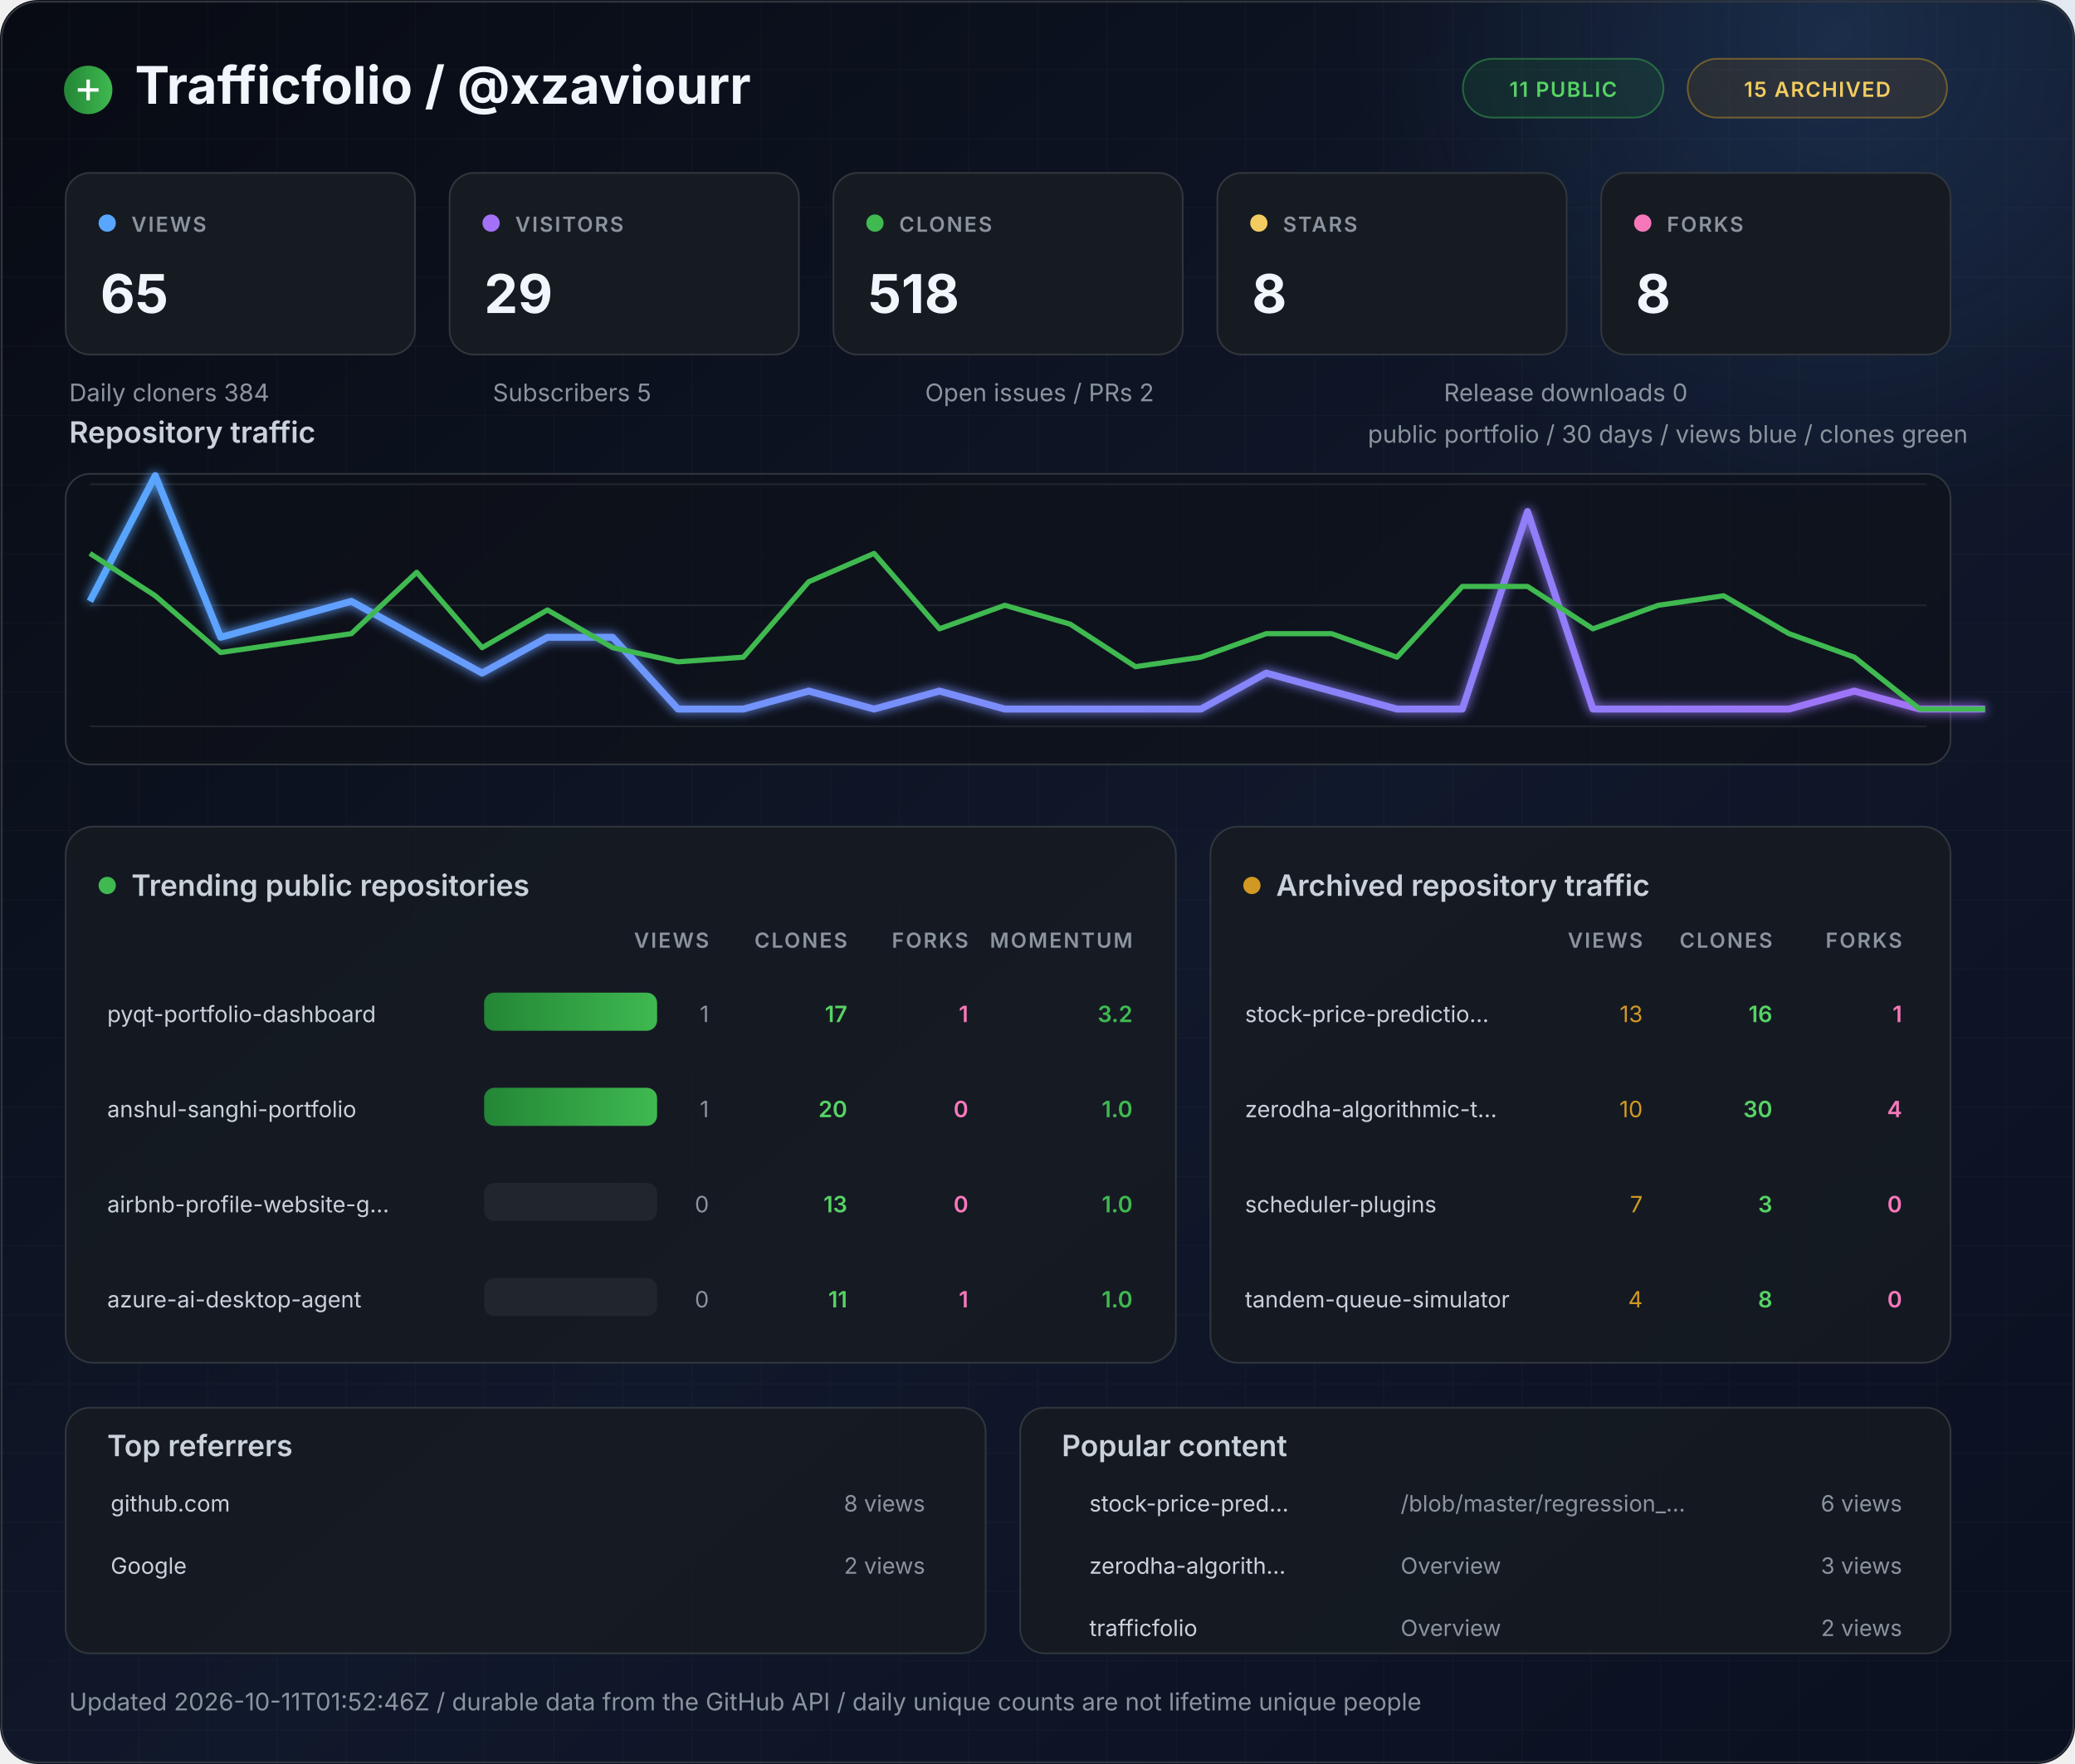
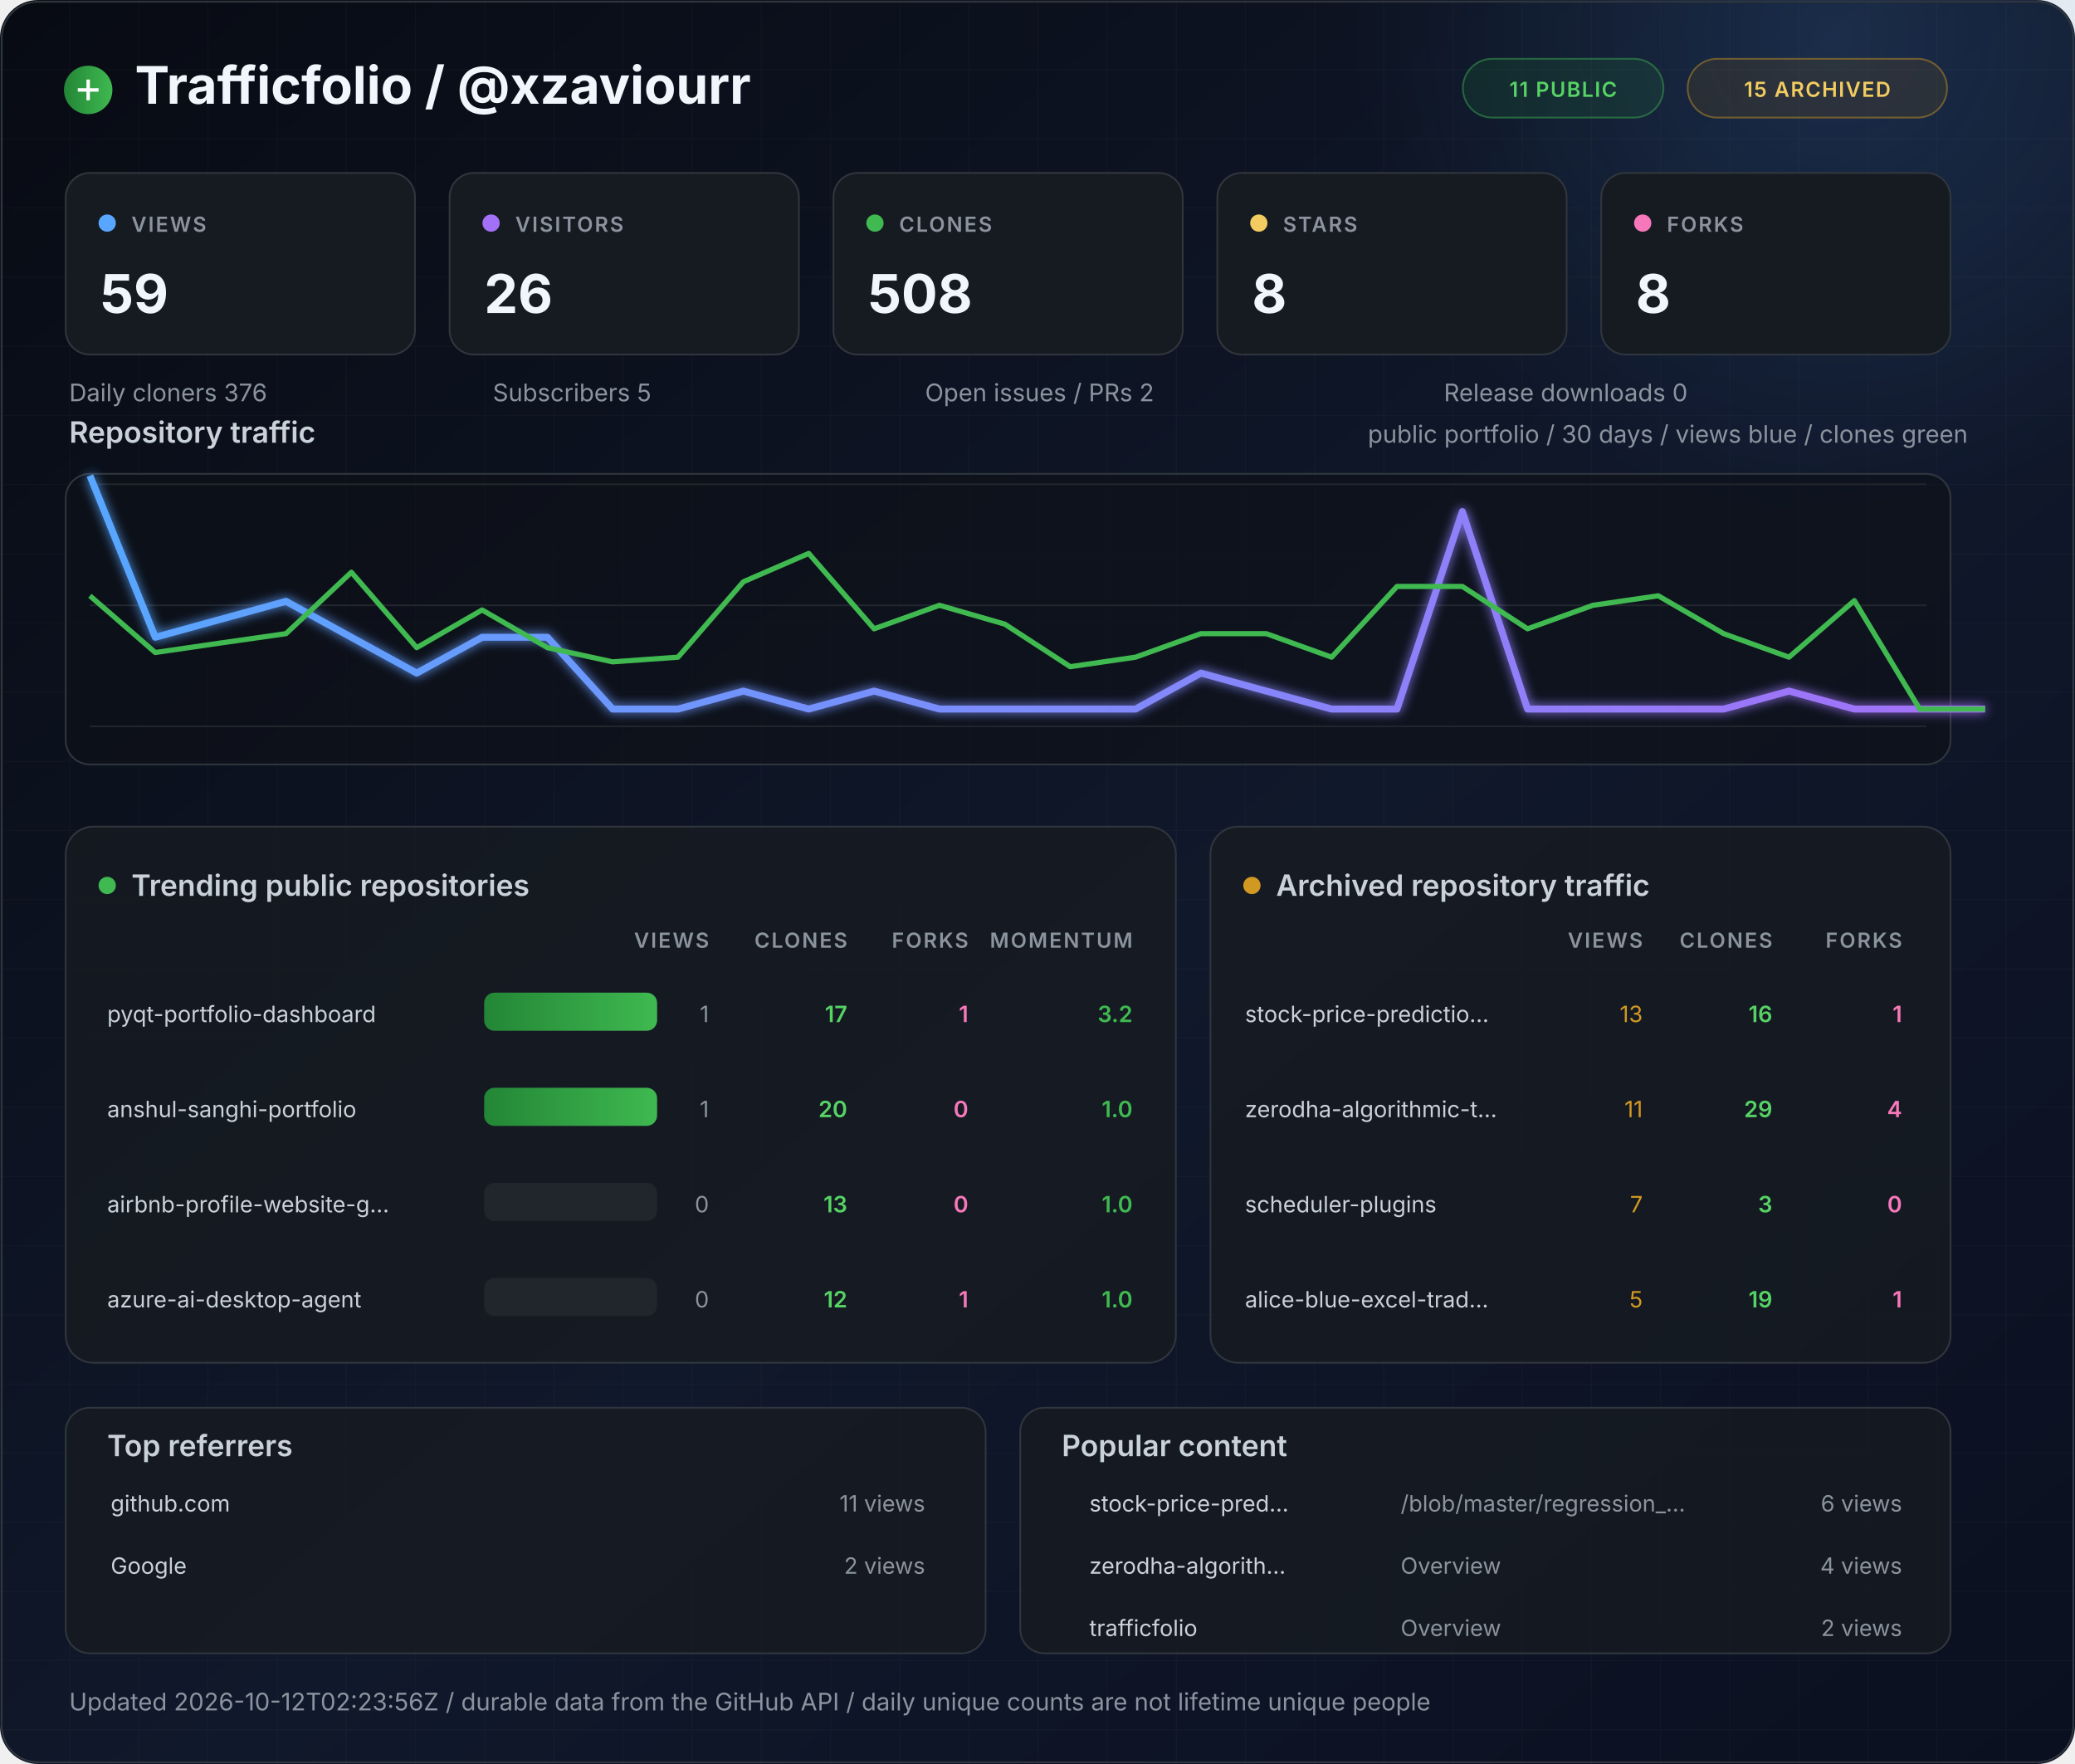
<svg xmlns="http://www.w3.org/2000/svg" width="1200" height="1020" viewBox="0 0 1200 1020" role="img" aria-label="Trafficfolio GitHub analytics dashboard for xzaviourr">
  <defs>
    <linearGradient id="bg" x1="0" y1="0" x2="1" y2="1">
      <stop stop-color="#080b13" />
      <stop offset=".55" stop-color="#10182b" />
      <stop offset="1" stop-color="#0b1020" />
    </linearGradient>
    <linearGradient id="line" x1="0" y1="0" x2="1" y2="0">
      <stop stop-color="#58a6ff" />
      <stop offset="1" stop-color="#a371f7" />
    </linearGradient>
    <linearGradient id="bar" x1="0" y1="0" x2="1" y2="0">
      <stop stop-color="#238636" />
      <stop offset="1" stop-color="#3fb950" />
    </linearGradient>
    <linearGradient id="archiveBar" x1="0" y1="0" x2="1" y2="0">
      <stop stop-color="#9e6a03" />
      <stop offset="1" stop-color="#f2cc60" />
    </linearGradient>
    <radialGradient id="ambient">
      <stop stop-color="#58a6ff" stop-opacity=".16" />
      <stop offset="1" stop-color="#58a6ff" stop-opacity="0" />
    </radialGradient>
    <pattern id="grid" width="40" height="40" patternUnits="userSpaceOnUse">
      <path d="M40 0H0V40" fill="none" stroke="#ffffff" stroke-opacity=".025" />
    </pattern>
    <filter id="glow">
      <feGaussianBlur stdDeviation="3" result="b" />
      <feMerge>
        <feMergeNode in="b" />
        <feMergeNode in="SourceGraphic" />
      </feMerge>
    </filter>
    <style>
    .title{font:750 30px -apple-system,BlinkMacSystemFont,"Segoe UI",sans-serif;fill:#f0f6fc}
    .subtitle{font:14px -apple-system,BlinkMacSystemFont,"Segoe UI",sans-serif;fill:#8b949e}
    .label{font:600 12px -apple-system,BlinkMacSystemFont,"Segoe UI",sans-serif;fill:#8b949e;letter-spacing:1px}
    .metric{font:700 31px -apple-system,BlinkMacSystemFont,"Segoe UI",sans-serif;fill:#f0f6fc}
    .section{font:600 17px -apple-system,BlinkMacSystemFont,"Segoe UI",sans-serif;fill:#c9d1d9}
    .repo,.value,.trend,.archive,.clone,.fork{font:13px -apple-system,BlinkMacSystemFont,"Segoe UI",sans-serif;fill:#c9d1d9}
    .value{fill:#8b949e} .trend{fill:#3fb950;font-weight:600} .archive{fill:#d29922}
    .clone{fill:#56d364;font-weight:600} .fork{fill:#f778ba;font-weight:600}
    .pill{font:600 12px -apple-system,BlinkMacSystemFont,"Segoe UI",sans-serif;letter-spacing:.7px}
  </style>
  </defs>
  <rect width="1200" height="1020" rx="22" fill="url(#bg)" />
  <rect width="1200" height="1020" rx="22" fill="url(#grid)" />
  <circle cx="1060" cy="20" r="280" fill="url(#ambient)" />
  <rect x="1" y="1" width="1198" height="1018" rx="21" fill="none" stroke="#30363d" />
  <circle cx="51" cy="52" r="14" fill="url(#bar)" />
  <path d="M45 52h12M51 46v12" stroke="#fff" stroke-width="2" />
  <text x="78" y="60" class="title">Trafficfolio / @xzaviourr</text>
  <rect x="846" y="34" width="116" height="34" rx="17" fill="#238636" fill-opacity=".16" stroke="#3fb950" stroke-opacity=".45" />
  <text x="904" y="56" text-anchor="middle" class="pill" fill="#56d364">11 PUBLIC</text>
  <rect x="976" y="34" width="150" height="34" rx="17" fill="#9e6a03" fill-opacity=".14" stroke="#d29922" stroke-opacity=".45" />
  <text x="1051" y="56" text-anchor="middle" class="pill" fill="#f2cc60">15 ARCHIVED</text>
  <rect x="38" y="100" width="202" height="105" rx="14" fill="#161b22" stroke="#30363d" />
  <circle cx="62" cy="129" r="5" fill="#58a6ff" />
  <text x="76" y="134" class="label">VIEWS</text>
-   <text x="58" y="181" class="metric">65</text>
+   <text x="58" y="181" class="metric">59</text>
  <rect x="260" y="100" width="202" height="105" rx="14" fill="#161b22" stroke="#30363d" />
  <circle cx="284" cy="129" r="5" fill="#a371f7" />
  <text x="298" y="134" class="label">VISITORS</text>
-   <text x="280" y="181" class="metric">29</text>
+   <text x="280" y="181" class="metric">26</text>
  <rect x="482" y="100" width="202" height="105" rx="14" fill="#161b22" stroke="#30363d" />
  <circle cx="506" cy="129" r="5" fill="#3fb950" />
  <text x="520" y="134" class="label">CLONES</text>
-   <text x="502" y="181" class="metric">518</text>
+   <text x="502" y="181" class="metric">508</text>
  <rect x="704" y="100" width="202" height="105" rx="14" fill="#161b22" stroke="#30363d" />
  <circle cx="728" cy="129" r="5" fill="#f2cc60" />
  <text x="742" y="134" class="label">STARS</text>
  <text x="724" y="181" class="metric">8</text>
  <rect x="926" y="100" width="202" height="105" rx="14" fill="#161b22" stroke="#30363d" />
  <circle cx="950" cy="129" r="5" fill="#f778ba" />
  <text x="964" y="134" class="label">FORKS</text>
  <text x="946" y="181" class="metric">8</text>
-   <text x="40" y="232" class="subtitle">Daily cloners 384</text>
+   <text x="40" y="232" class="subtitle">Daily cloners 376</text>
  <text x="285" y="232" class="subtitle">Subscribers 5</text>
  <text x="535" y="232" class="subtitle">Open issues / PRs 2</text>
  <text x="835" y="232" class="subtitle">Release downloads 0</text>
  <text x="40" y="256" class="section">Repository traffic</text>
  <text x="1138" y="256" text-anchor="end" class="subtitle">public portfolio / 30 days / views blue / clones green</text>
  <rect x="38" y="274" width="1090" height="168" rx="14" fill="#0d1117" fill-opacity=".62" stroke="#30363d" />
  <line x1="52" y1="420" x2="1114" y2="420" stroke="#21262d" />
  <line x1="52" y1="350" x2="1114" y2="350" stroke="#21262d" />
  <line x1="52" y1="280" x2="1114" y2="280" stroke="#21262d" />
-   <polyline points="52.0,347.7 89.8,275.0 127.6,368.5 165.4,358.1 203.2,347.7 241.0,368.5 278.8,389.2 316.6,368.5 354.3,368.5 392.1,410.0 429.9,410.0 467.7,399.6 505.5,410.0 543.3,399.6 581.1,410.0 618.9,410.0 656.7,410.0 694.5,410.0 732.3,389.2 770.1,399.6 807.9,410.0 845.7,410.0 883.4,295.8 921.2,410.0 959.0,410.0 996.8,410.0 1034.6,410.0 1072.4,399.6 1110.2,410.0 1148.0,410.0" fill="none" stroke="url(#line)" stroke-width="4" stroke-linejoin="round" filter="url(#glow)" />
-   <polyline points="52.0,320.0 89.8,344.5 127.6,377.3 165.4,371.8 203.2,366.4 241.0,330.9 278.8,374.5 316.6,352.7 354.3,374.5 392.1,382.7 429.9,380.0 467.7,336.4 505.5,320.0 543.3,363.6 581.1,350.0 618.9,360.9 656.7,385.5 694.5,380.0 732.3,366.4 770.1,366.4 807.9,380.0 845.7,339.1 883.4,339.1 921.2,363.6 959.0,350.0 996.8,344.5 1034.6,366.4 1072.4,380.0 1110.2,410.0 1148.0,410.0" fill="none" stroke="#3fb950" stroke-width="3" stroke-linejoin="round" />
+   <polyline points="52.0,275.0 89.8,368.5 127.6,358.1 165.4,347.7 203.2,368.5 241.0,389.2 278.8,368.5 316.6,368.5 354.3,410.0 392.1,410.0 429.9,399.6 467.7,410.0 505.5,399.6 543.3,410.0 581.1,410.0 618.9,410.0 656.7,410.0 694.5,389.2 732.3,399.6 770.1,410.0 807.9,410.0 845.7,295.8 883.4,410.0 921.2,410.0 959.0,410.0 996.8,410.0 1034.6,399.6 1072.4,410.0 1110.2,410.0 1148.0,410.0" fill="none" stroke="url(#line)" stroke-width="4" stroke-linejoin="round" filter="url(#glow)" />
+   <polyline points="52.0,344.5 89.8,377.3 127.6,371.8 165.4,366.4 203.2,330.9 241.0,374.5 278.8,352.7 316.6,374.5 354.3,382.7 392.1,380.0 429.9,336.4 467.7,320.0 505.5,363.6 543.3,350.0 581.1,360.9 618.9,385.5 656.7,380.0 694.5,366.4 732.3,366.4 770.1,380.0 807.9,339.1 845.7,339.1 883.4,363.6 921.2,350.0 959.0,344.5 996.8,366.4 1034.6,380.0 1072.4,347.3 1110.2,410.0 1148.0,410.0" fill="none" stroke="#3fb950" stroke-width="3" stroke-linejoin="round" />
  <rect x="38" y="478" width="642" height="310" rx="16" fill="#161b22" fill-opacity=".82" stroke="#30363d" />
  <circle cx="62" cy="512" r="5" fill="#3fb950" />
  <text x="76" y="518" class="section">Trending public repositories</text>
  <text x="410" y="548" text-anchor="end" class="label">VIEWS</text>
  <text x="490" y="548" text-anchor="end" class="label">CLONES</text>
  <text x="560" y="548" text-anchor="end" class="label">FORKS</text>
  <text x="655" y="548" text-anchor="end" class="label">MOMENTUM</text>
  <text x="62" y="591" class="repo">pyqt-portfolio-dashboard</text>
  <rect x="280" y="574" width="100" height="22" rx="6" fill="#21262d" />
  <rect x="280" y="574" width="100" height="22" rx="6" fill="url(#bar)" />
  <text x="410" y="591" text-anchor="end" class="value">1</text>
  <text x="490" y="591" text-anchor="end" class="clone">17</text>
  <text x="560" y="591" text-anchor="end" class="fork">1</text>
  <text x="655" y="591" text-anchor="end" class="trend">3.2</text>
  <text x="62" y="646" class="repo">anshul-sanghi-portfolio</text>
  <rect x="280" y="629" width="100" height="22" rx="6" fill="#21262d" />
  <rect x="280" y="629" width="100" height="22" rx="6" fill="url(#bar)" />
  <text x="410" y="646" text-anchor="end" class="value">1</text>
  <text x="490" y="646" text-anchor="end" class="clone">20</text>
  <text x="560" y="646" text-anchor="end" class="fork">0</text>
  <text x="655" y="646" text-anchor="end" class="trend">1.0</text>
  <text x="62" y="701" class="repo">airbnb-profile-website-g...</text>
  <rect x="280" y="684" width="100" height="22" rx="6" fill="#21262d" />
  <rect x="280" y="684" width="0" height="22" rx="6" fill="url(#bar)" />
  <text x="410" y="701" text-anchor="end" class="value">0</text>
  <text x="490" y="701" text-anchor="end" class="clone">13</text>
  <text x="560" y="701" text-anchor="end" class="fork">0</text>
  <text x="655" y="701" text-anchor="end" class="trend">1.0</text>
  <text x="62" y="756" class="repo">azure-ai-desktop-agent</text>
  <rect x="280" y="739" width="100" height="22" rx="6" fill="#21262d" />
  <rect x="280" y="739" width="0" height="22" rx="6" fill="url(#bar)" />
  <text x="410" y="756" text-anchor="end" class="value">0</text>
-   <text x="490" y="756" text-anchor="end" class="clone">11</text>
+   <text x="490" y="756" text-anchor="end" class="clone">12</text>
  <text x="560" y="756" text-anchor="end" class="fork">1</text>
  <text x="655" y="756" text-anchor="end" class="trend">1.0</text>
  <rect x="700" y="478" width="428" height="310" rx="16" fill="#161b22" fill-opacity=".82" stroke="#30363d" />
  <circle cx="724" cy="512" r="5" fill="#d29922" />
  <text x="738" y="518" class="section">Archived repository traffic</text>
  <text x="950" y="548" text-anchor="end" class="label">VIEWS</text>
  <text x="1025" y="548" text-anchor="end" class="label">CLONES</text>
  <text x="1100" y="548" text-anchor="end" class="label">FORKS</text>
  <text x="720" y="591" class="repo">stock-price-predictio...</text>
  <text x="950" y="591" text-anchor="end" class="archive">13</text>
  <text x="1025" y="591" text-anchor="end" class="clone">16</text>
  <text x="1100" y="591" text-anchor="end" class="fork">1</text>
  <text x="720" y="646" class="repo">zerodha-algorithmic-t...</text>
-   <text x="950" y="646" text-anchor="end" class="archive">10</text>
-   <text x="1025" y="646" text-anchor="end" class="clone">30</text>
+   <text x="950" y="646" text-anchor="end" class="archive">11</text>
+   <text x="1025" y="646" text-anchor="end" class="clone">29</text>
  <text x="1100" y="646" text-anchor="end" class="fork">4</text>
  <text x="720" y="701" class="repo">scheduler-plugins</text>
  <text x="950" y="701" text-anchor="end" class="archive">7</text>
  <text x="1025" y="701" text-anchor="end" class="clone">3</text>
  <text x="1100" y="701" text-anchor="end" class="fork">0</text>
-   <text x="720" y="756" class="repo">tandem-queue-simulator</text>
-   <text x="950" y="756" text-anchor="end" class="archive">4</text>
-   <text x="1025" y="756" text-anchor="end" class="clone">8</text>
-   <text x="1100" y="756" text-anchor="end" class="fork">0</text>
+   <text x="720" y="756" class="repo">alice-blue-excel-trad...</text>
+   <text x="950" y="756" text-anchor="end" class="archive">5</text>
+   <text x="1025" y="756" text-anchor="end" class="clone">19</text>
+   <text x="1100" y="756" text-anchor="end" class="fork">1</text>
  <rect x="38" y="814" width="532" height="142" rx="14" fill="#161b22" fill-opacity=".82" stroke="#30363d" />
  <text x="62" y="842" class="section">Top referrers</text>
  <text x="64" y="874" class="repo">github.com</text>
-   <text x="535" y="874" text-anchor="end" class="value">8 views</text>
+   <text x="535" y="874" text-anchor="end" class="value">11 views</text>
  <text x="64" y="910" class="repo">Google</text>
  <text x="535" y="910" text-anchor="end" class="value">2 views</text>
  <rect x="590" y="814" width="538" height="142" rx="14" fill="#161b22" fill-opacity=".82" stroke="#30363d" />
  <text x="614" y="842" class="section">Popular content</text>
  <text x="630" y="874" class="repo">stock-price-pred...</text>
  <text x="810" y="874" class="value">/blob/master/regression_...</text>
  <text x="1100" y="874" text-anchor="end" class="value">6 views</text>
  <text x="630" y="910" class="repo">zerodha-algorith...</text>
  <text x="810" y="910" class="value">Overview</text>
-   <text x="1100" y="910" text-anchor="end" class="value">3 views</text>
+   <text x="1100" y="910" text-anchor="end" class="value">4 views</text>
  <text x="630" y="946" class="repo">trafficfolio</text>
  <text x="810" y="946" class="value">Overview</text>
  <text x="1100" y="946" text-anchor="end" class="value">2 views</text>
-   <text x="40" y="989" class="subtitle">Updated 2026-10-11T01:52:46Z / durable data from the GitHub API / daily unique counts are not lifetime unique people</text>
+   <text x="40" y="989" class="subtitle">Updated 2026-10-12T02:23:56Z / durable data from the GitHub API / daily unique counts are not lifetime unique people</text>
</svg>
